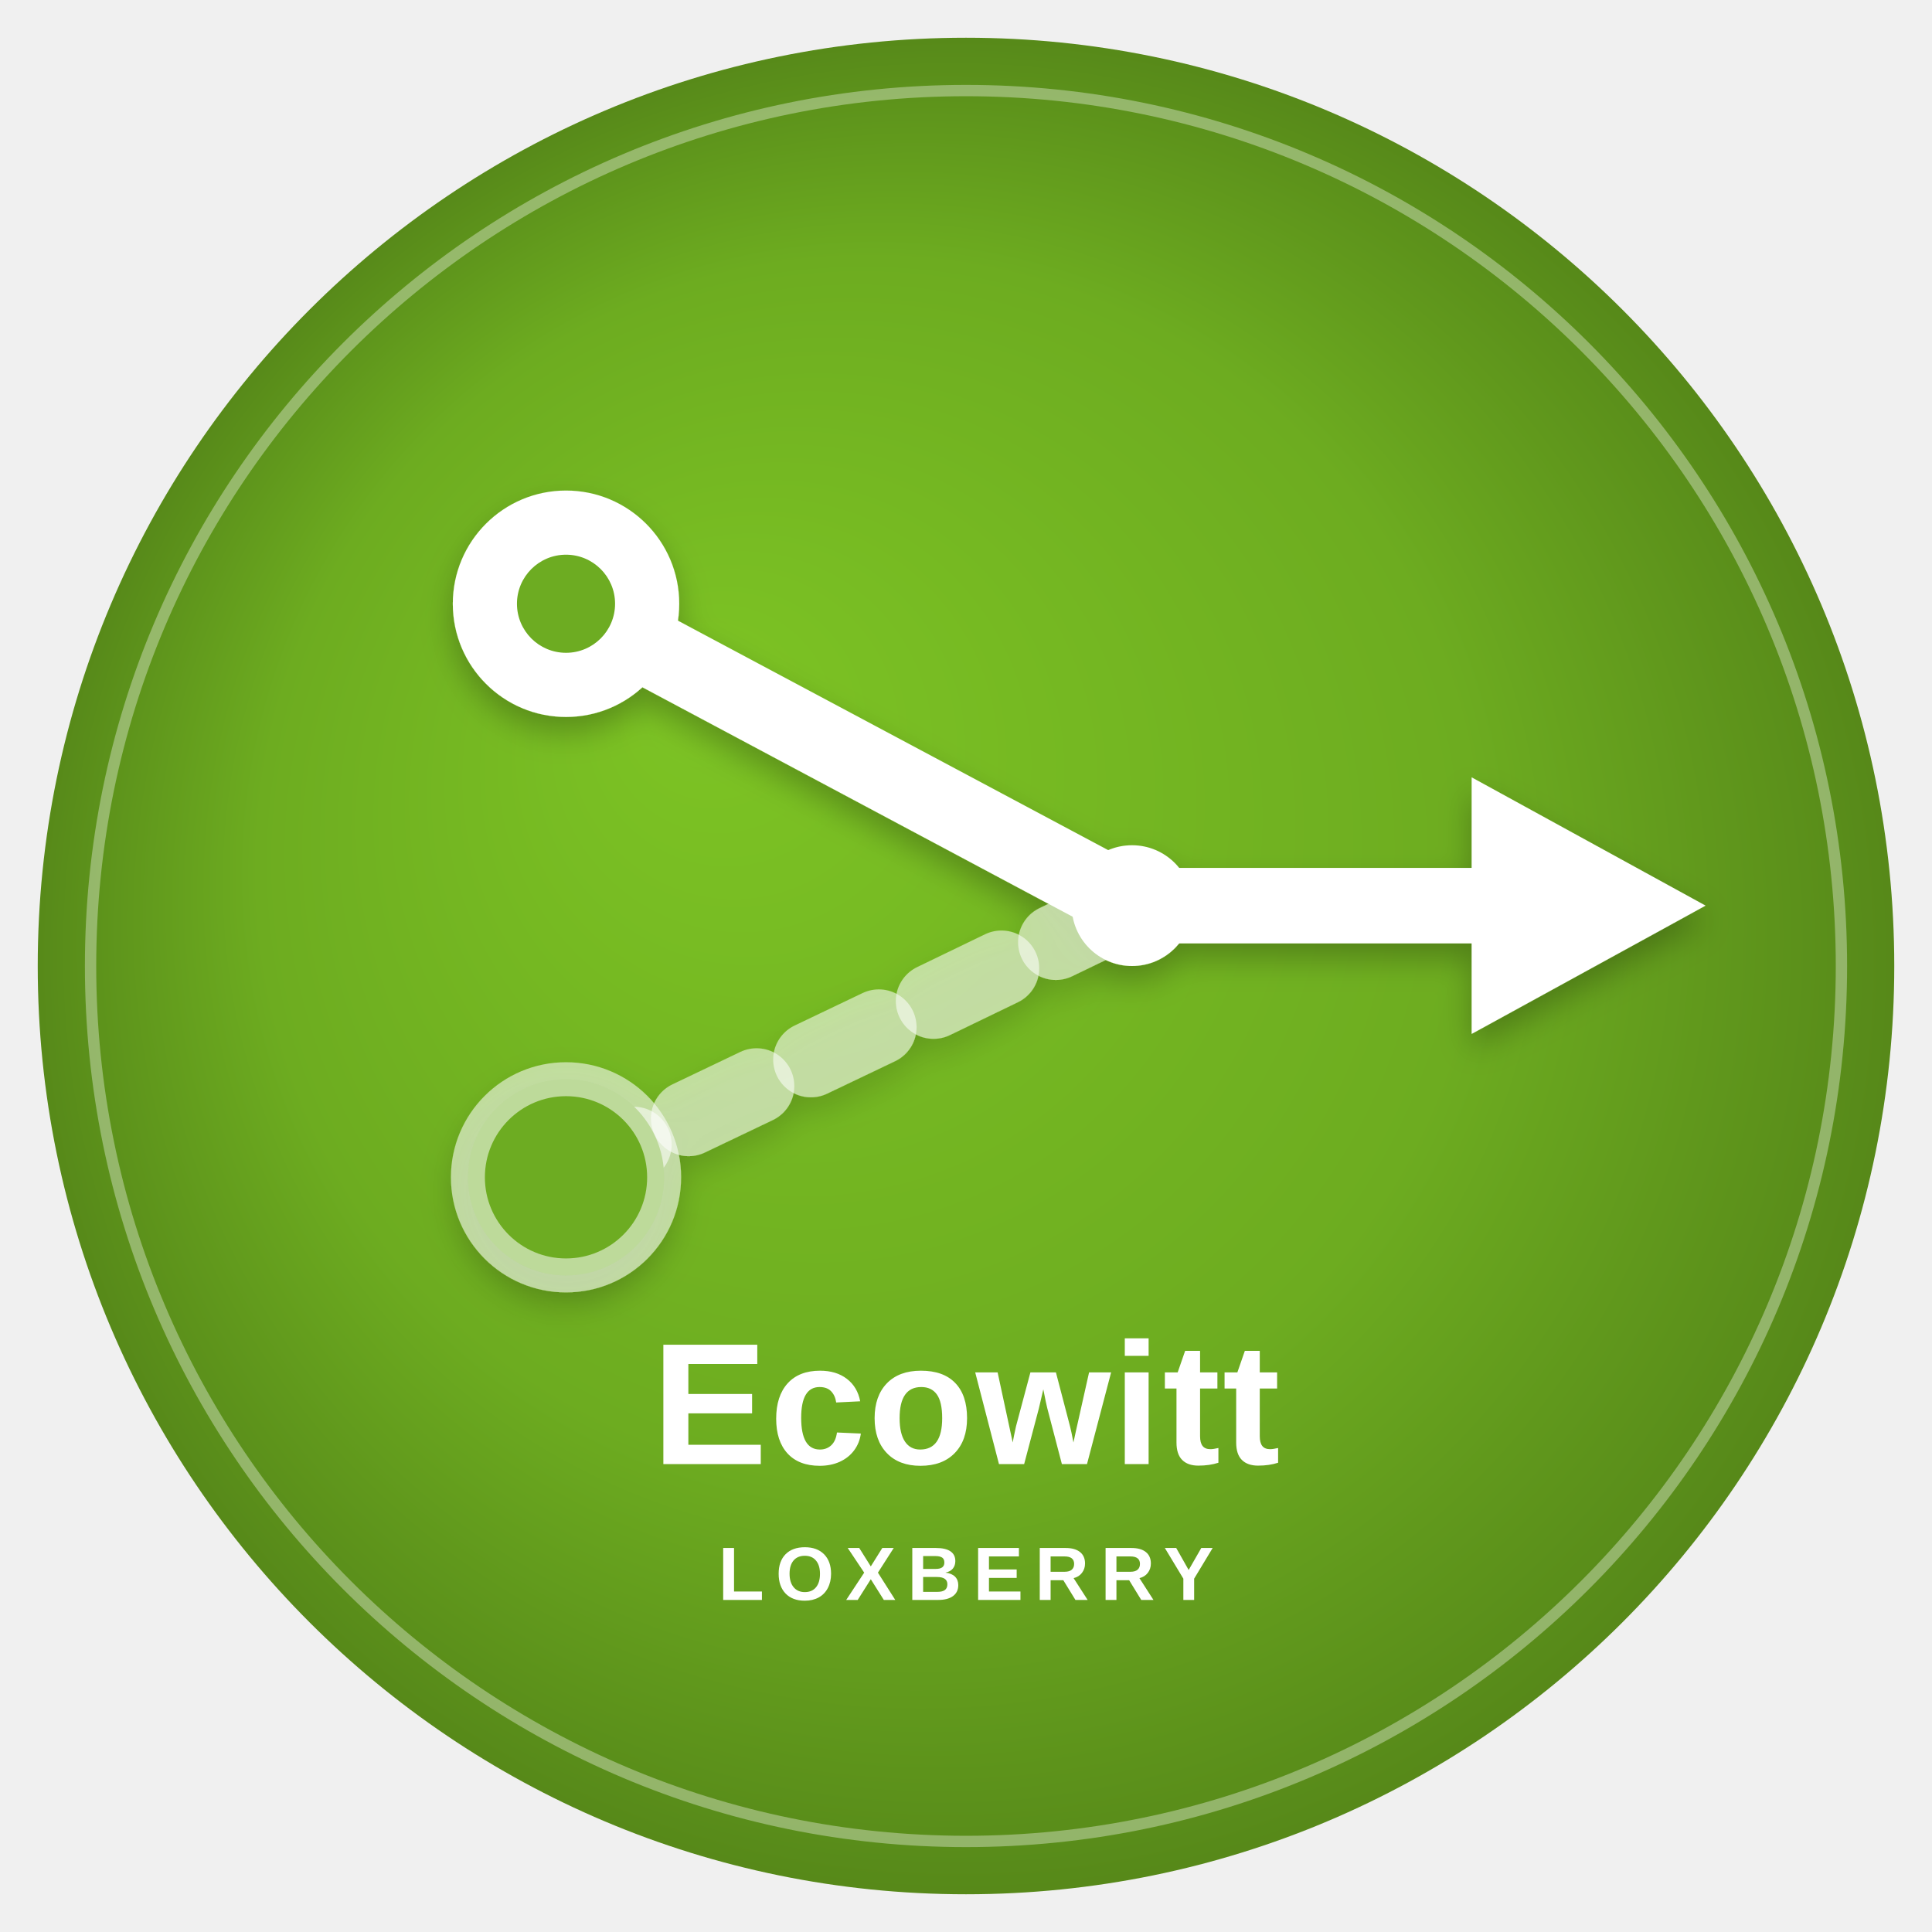
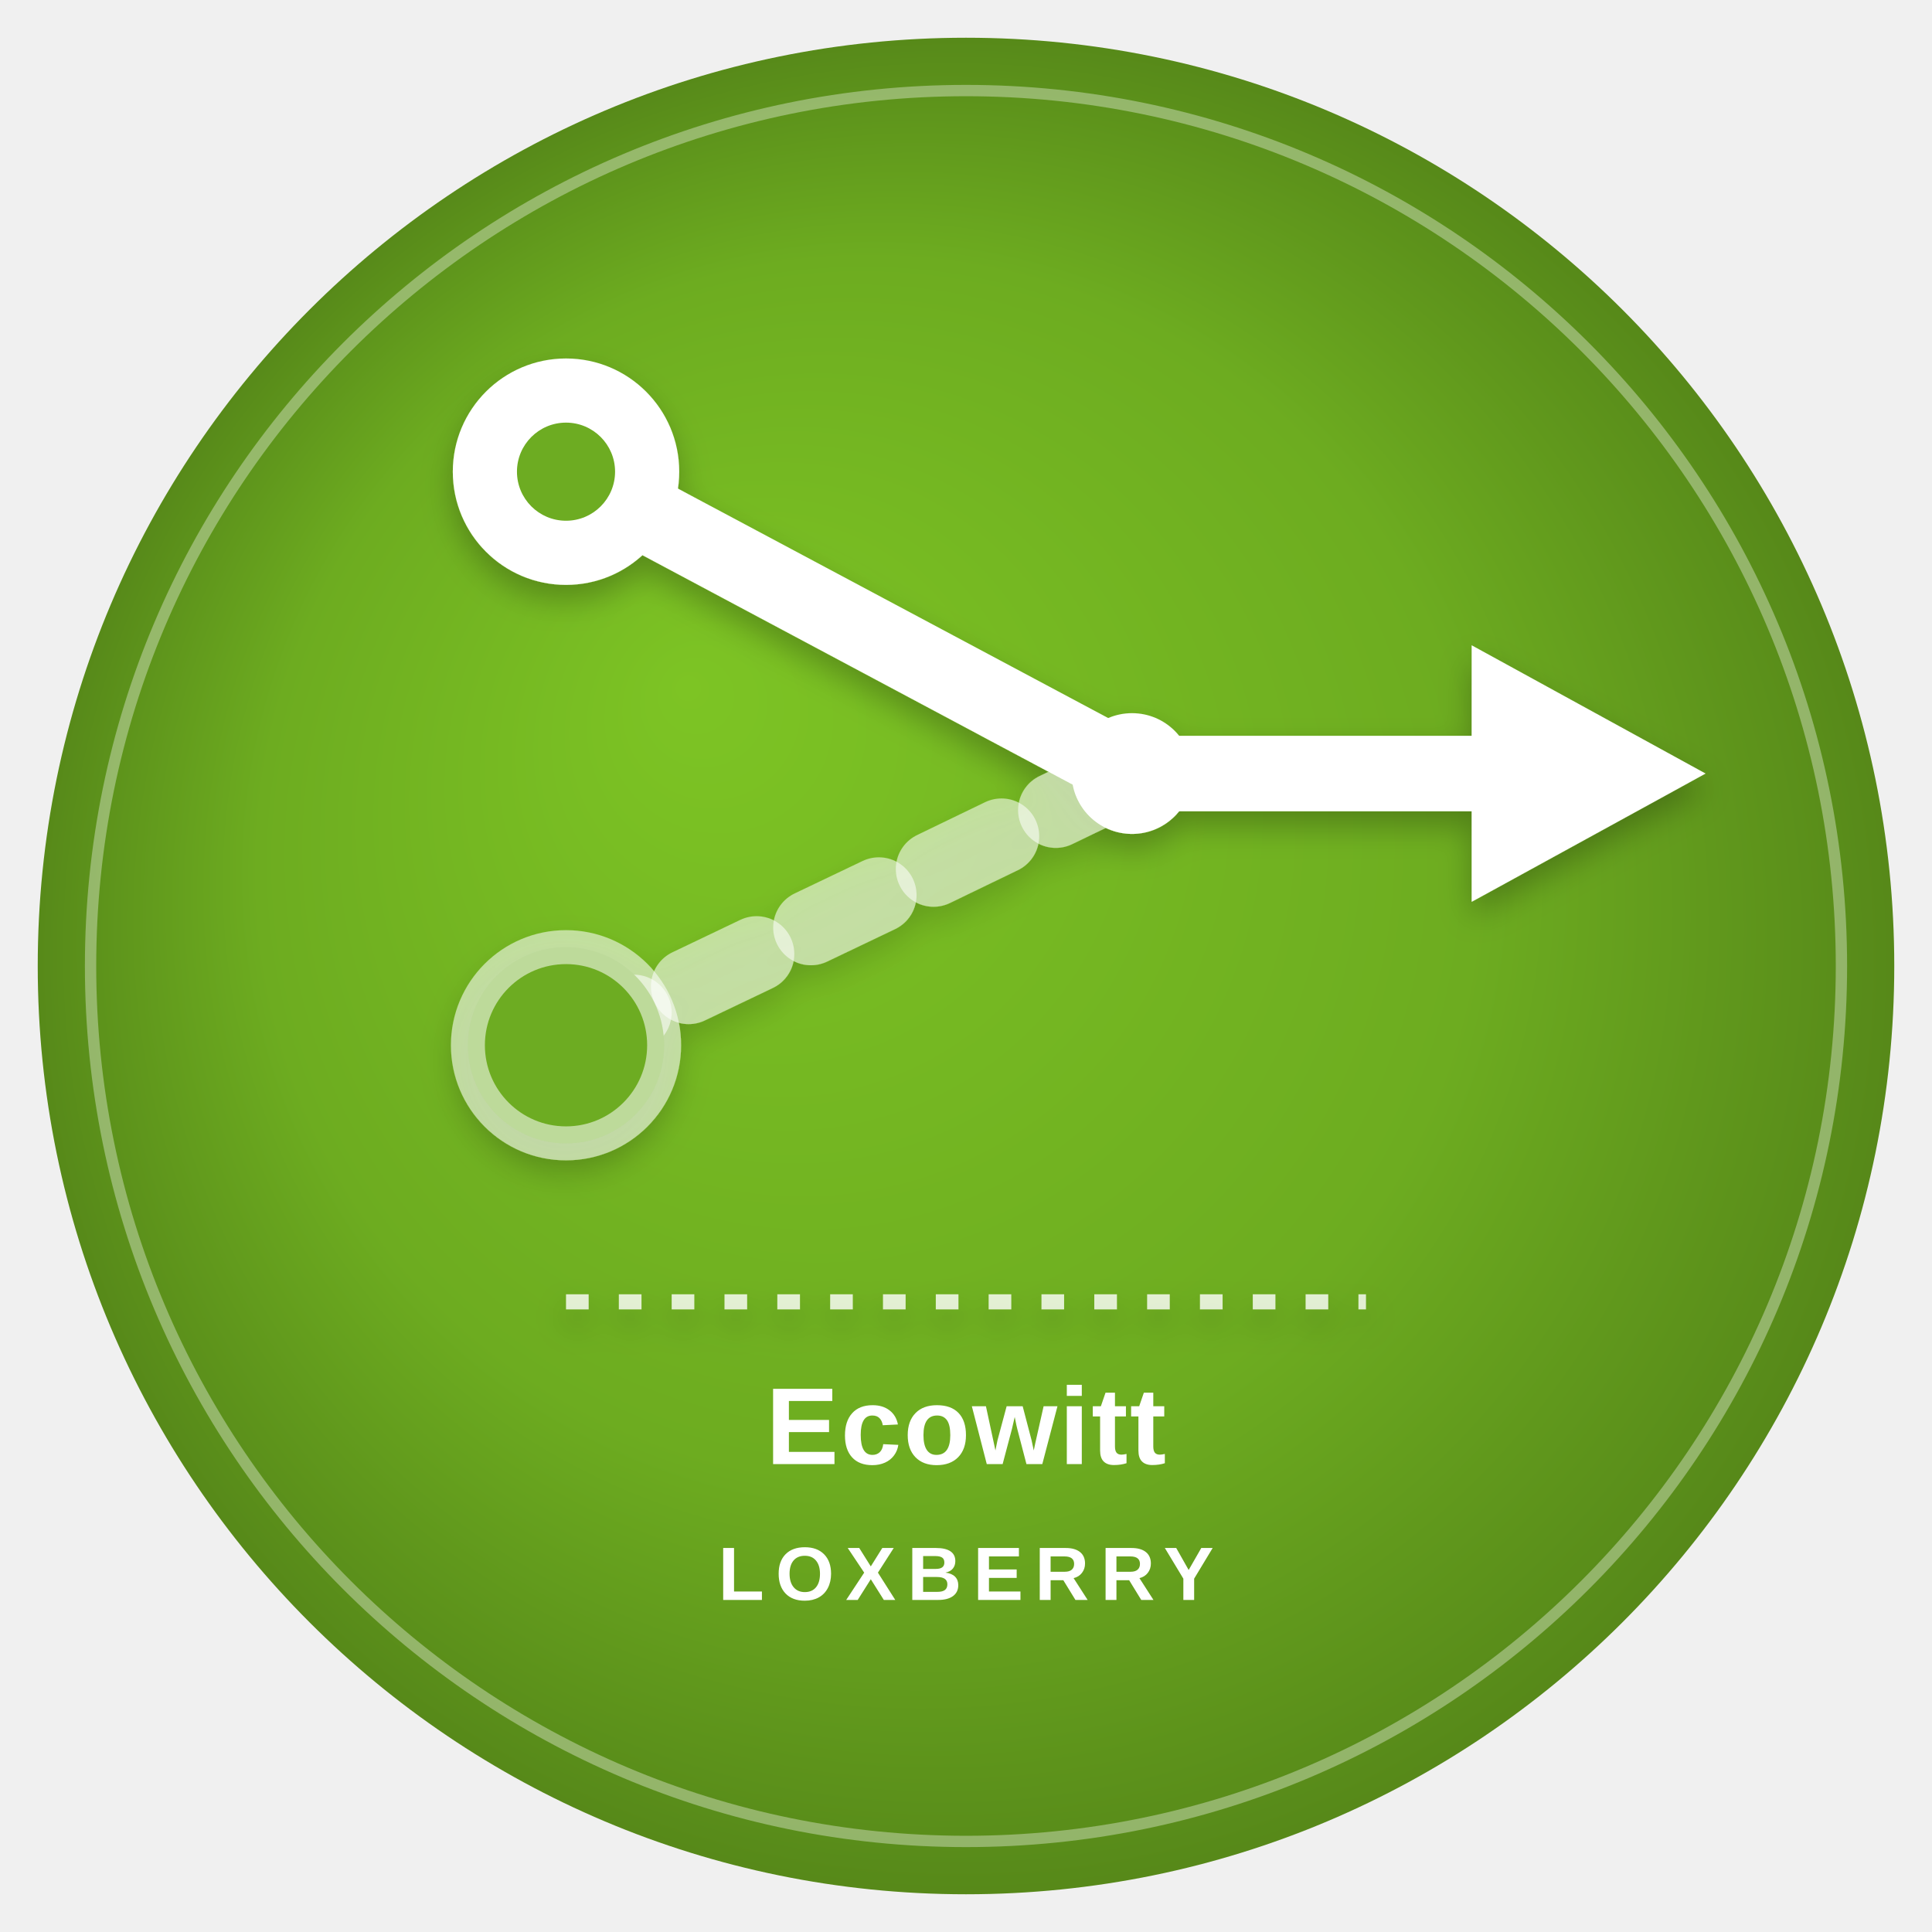
<svg xmlns="http://www.w3.org/2000/svg" width="512" height="512" viewBox="0 0 512 512" version="1.1">
  <defs>
    <radialGradient id="bg-grad" cx="50%" cy="50%" r="50%" fx="35%" fy="35%">
      <stop offset="0%" stop-color="#7dc424" />
      <stop offset="65%" stop-color="#6dac20" />
      <stop offset="100%" stop-color="#568819" />
    </radialGradient>
    <filter id="shadow" x="-10%" y="-10%" width="120%" height="120%">
      <feDropShadow dx="0" dy="4" stdDeviation="4" flood-color="#000000" flood-opacity="0.25" />
    </filter>
  </defs>
  <circle cx="256" cy="256" r="246" fill="url(#bg-grad)" />
  <circle cx="256" cy="256" r="232" fill="none" stroke="#ffffff" stroke-opacity="0.35" stroke-width="3" />
  <g filter="url(#shadow)">
-     <line x1="150.0" y1="312.0" x2="168.0" y2="303.3" stroke="#ffffff" stroke-opacity="0.55" stroke-width="20" stroke-linecap="round" />
-     <line x1="182.5" y1="296.4" x2="200.5" y2="287.8" stroke="#ffffff" stroke-opacity="0.55" stroke-width="20" stroke-linecap="round" />
-     <line x1="214.9" y1="280.8" x2="232.9" y2="272.2" stroke="#ffffff" stroke-opacity="0.55" stroke-width="20" stroke-linecap="round" />
-     <line x1="247.4" y1="265.3" x2="265.4" y2="256.6" stroke="#ffffff" stroke-opacity="0.55" stroke-width="20" stroke-linecap="round" />
-     <line x1="279.8" y1="249.7" x2="297.8" y2="241.0" stroke="#ffffff" stroke-opacity="0.55" stroke-width="20" stroke-linecap="round" />
-     <polyline points="150,160 300,240 398,240" fill="none" stroke="#ffffff" stroke-width="20" stroke-linecap="round" stroke-linejoin="round" />
-     <polygon points="390,206 452,240 390,274" fill="#ffffff" />
-     <circle cx="300" cy="240" r="16" fill="#ffffff" />
-     <circle cx="150" cy="160" r="30" fill="#ffffff" />
-     <circle cx="150" cy="160" r="13" fill="#6dac20" />
-     <circle cx="150" cy="312" r="26" fill="#6dac20" stroke="#ffffff" stroke-opacity="0.55" stroke-width="9" />
+     <g transform="translate(0, -35)">
+       <line x1="150.0" y1="312.0" x2="168.0" y2="303.3" stroke="#ffffff" stroke-opacity="0.55" stroke-width="20" stroke-linecap="round" />
+       <line x1="182.5" y1="296.4" x2="200.5" y2="287.8" stroke="#ffffff" stroke-opacity="0.55" stroke-width="20" stroke-linecap="round" />
+       <line x1="214.9" y1="280.8" x2="232.9" y2="272.2" stroke="#ffffff" stroke-opacity="0.55" stroke-width="20" stroke-linecap="round" />
+       <line x1="247.4" y1="265.3" x2="265.4" y2="256.6" stroke="#ffffff" stroke-opacity="0.55" stroke-width="20" stroke-linecap="round" />
+       <line x1="279.8" y1="249.7" x2="297.8" y2="241.0" stroke="#ffffff" stroke-opacity="0.55" stroke-width="20" stroke-linecap="round" />
+       <polyline points="150,160 300,240 398,240" fill="none" stroke="#ffffff" stroke-width="20" stroke-linecap="round" stroke-linejoin="round" />
+       <polygon points="390,206 452,240 390,274" fill="#ffffff" />
+       <circle cx="300" cy="240" r="16" fill="#ffffff" />
+       <circle cx="150" cy="160" r="30" fill="#ffffff" />
+       <circle cx="150" cy="160" r="13" fill="#6dac20" />
+       <circle cx="150" cy="312" r="26" fill="#6dac20" stroke="#ffffff" stroke-opacity="0.55" stroke-width="9" />
+     </g>
+     <path d="M 150 345 L 362 345" stroke="#ffffff" stroke-width="4" stroke-dasharray="6 8" opacity="0.8" />
  </g>
-   <text x="256" y="388" text-anchor="middle" fill="#ffffff" font-family="Arial, sans-serif" font-weight="900" font-size="46" letter-spacing="0.5">Ecowitt</text>
+   <text x="256" y="388" text-anchor="middle" fill="#ffffff" font-family="Arial, sans-serif" font-weight="900" font-size="29" letter-spacing="0.5">Ecowitt</text>
  <text x="256" y="424" text-anchor="middle" fill="#ffffff" font-family="Arial, sans-serif" font-weight="bold" font-size="20" letter-spacing="3">LOXBERRY</text>
</svg>
